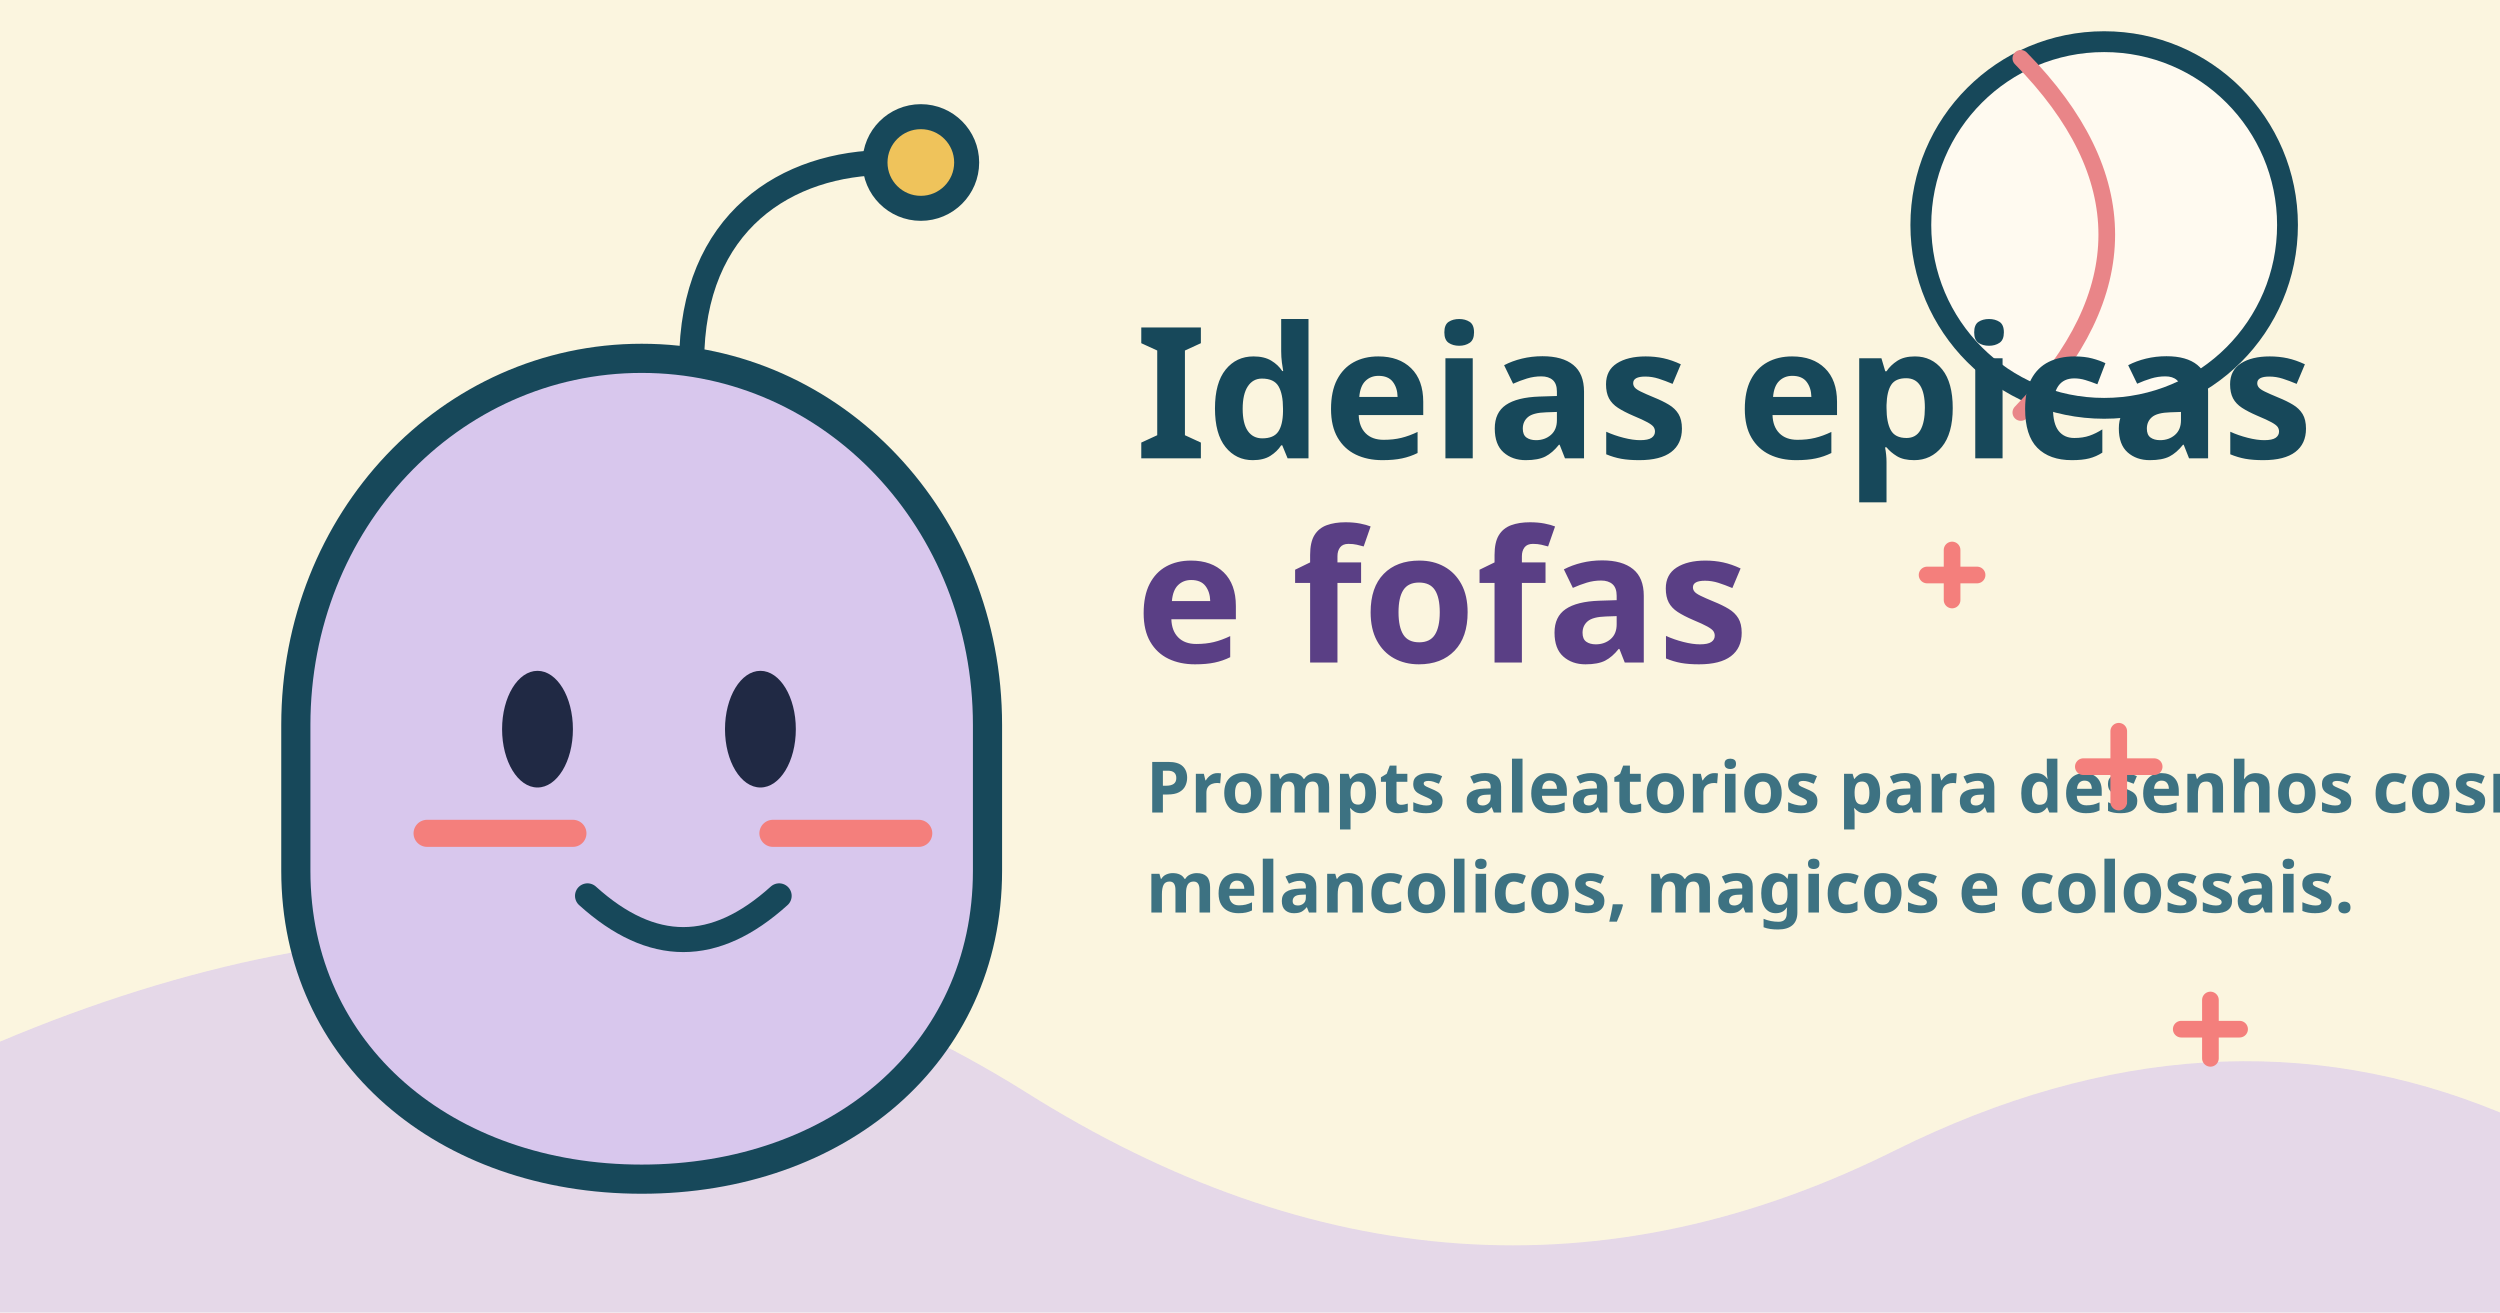
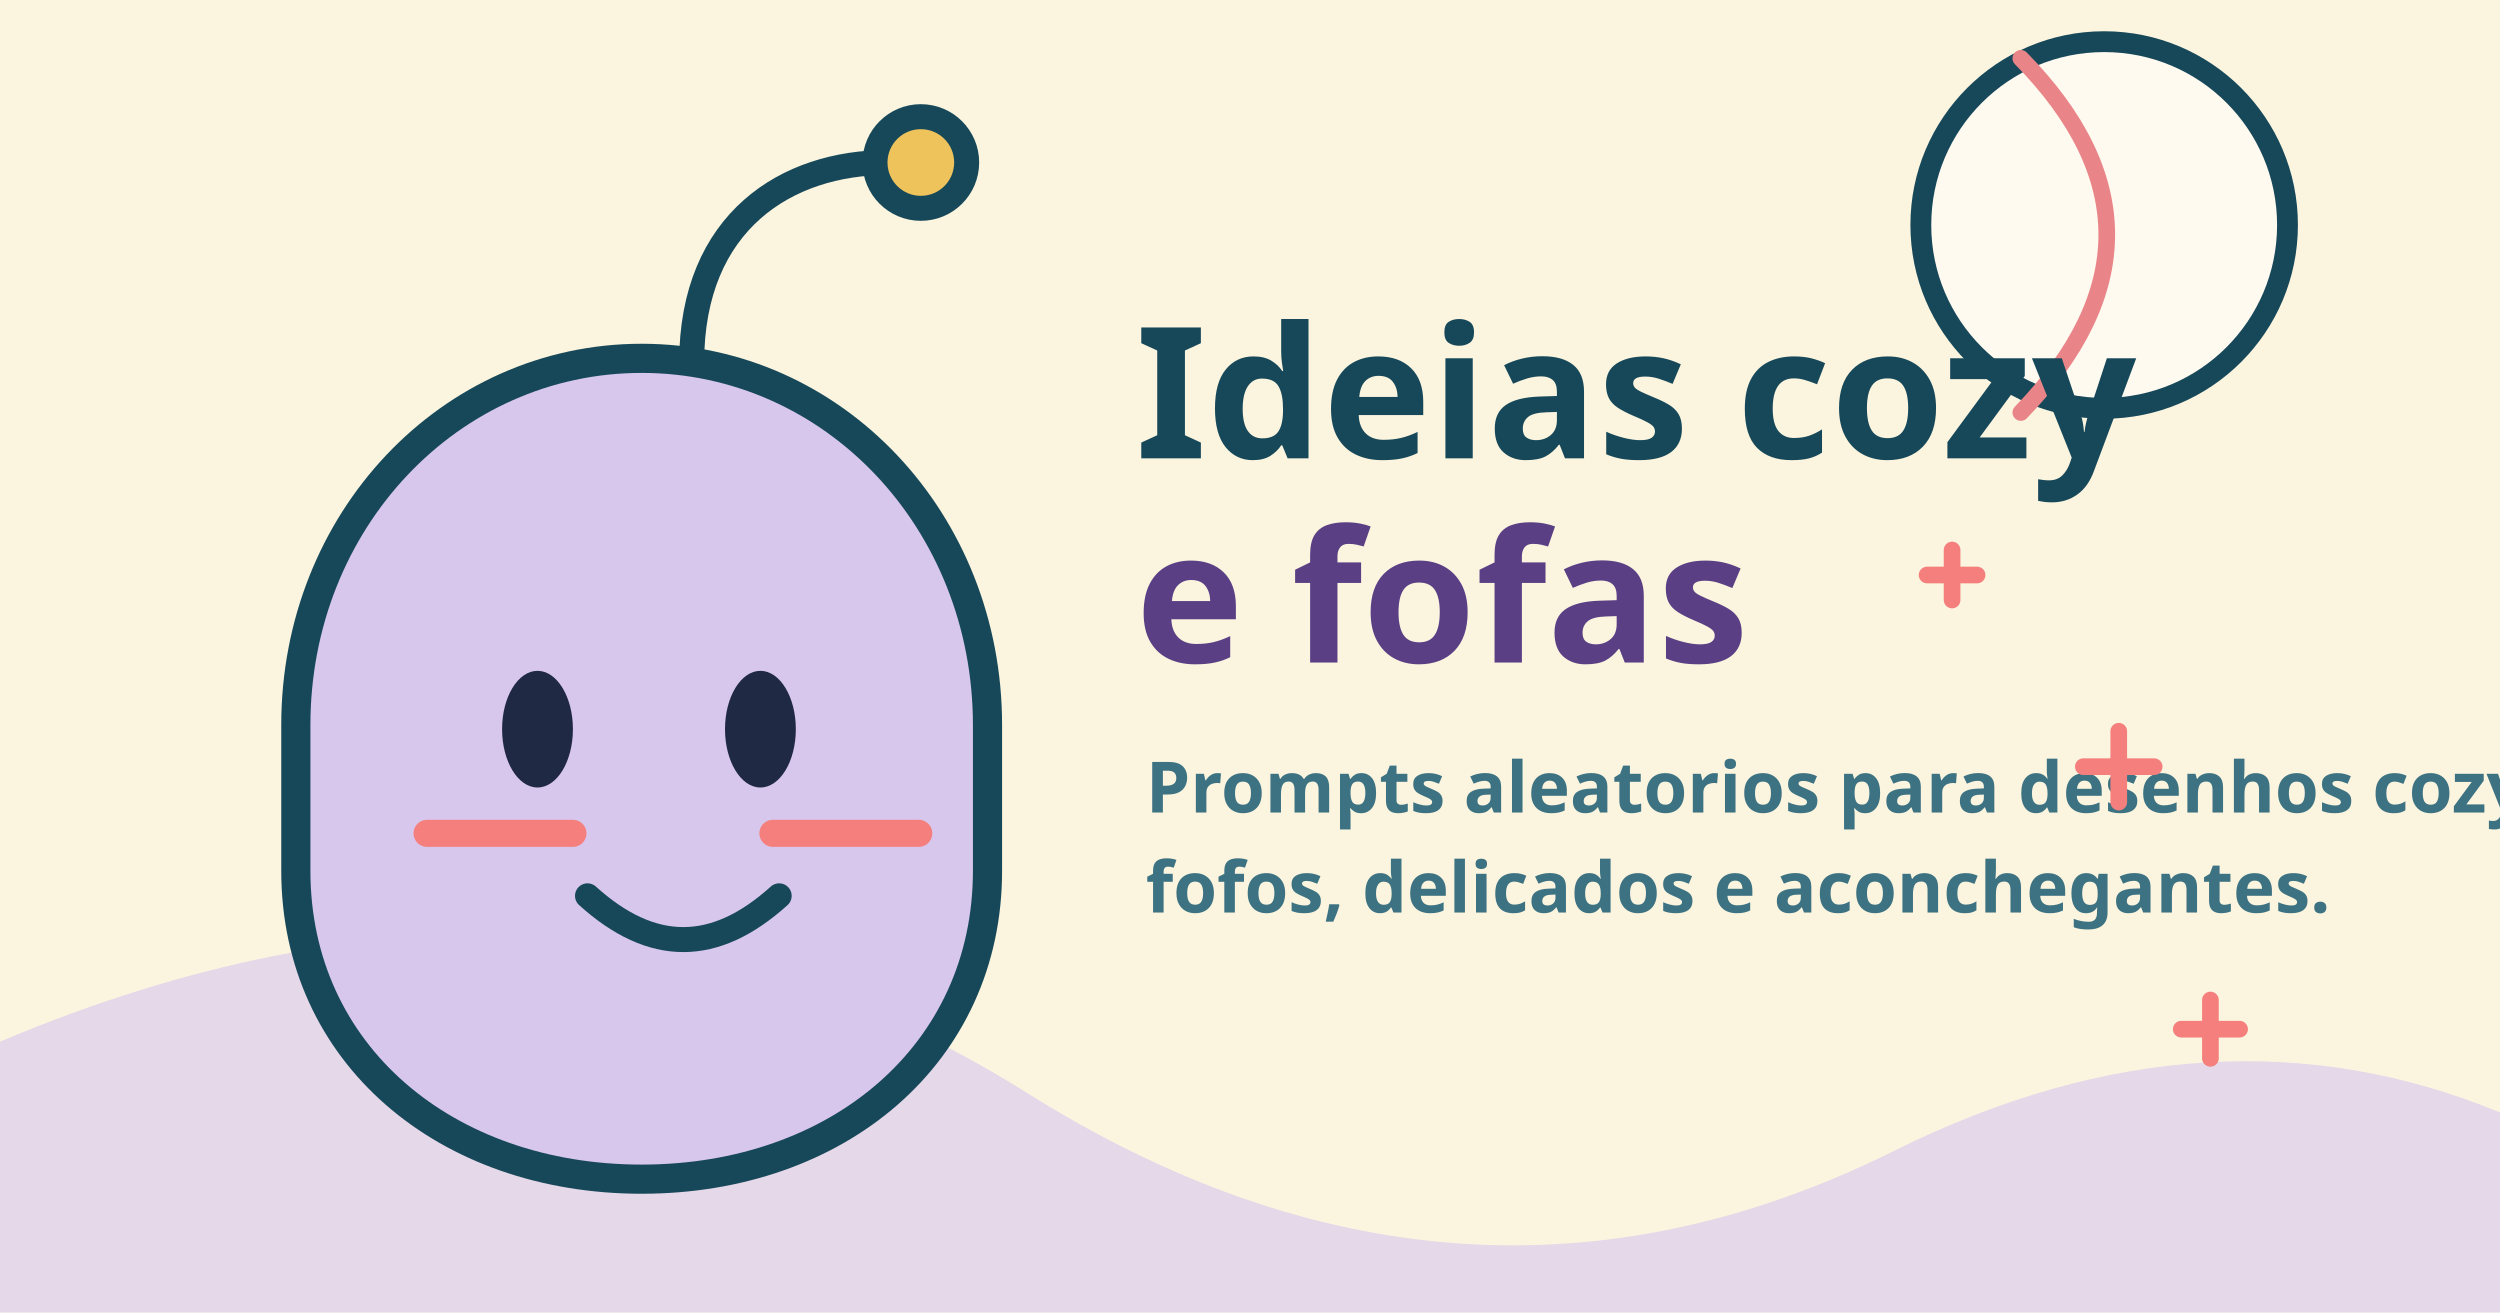
- <svg xmlns="http://www.w3.org/2000/svg" viewBox="0 0 1200 630" role="img" aria-label="Preview do gerador Ideias Epicas e Fofas">
+ <svg xmlns="http://www.w3.org/2000/svg" viewBox="0 0 1200 630" role="img" aria-label="Preview do gerador Ideias Cozy e Fofas">
  <rect width="1200" height="630" fill="#fbf5df" />
  <circle cx="1010" cy="108" r="88" fill="#fffaf0" stroke="#17485a" stroke-width="10" />
  <path d="M970 28c55 56 55 113 0 170" fill="none" stroke="#e98588" stroke-width="8" stroke-linecap="round" />
  <path d="M0 500c180-76 345-68 492 24 138 87 278 98 418 28 101-50 198-56 290-18v96H0z" fill="#d8c7ed" opacity=".65" />
  <path d="M142 348c0-98 74-176 166-176s166 78 166 176v70c0 88-72 148-166 148s-166-60-166-148z" fill="#d8c7ed" stroke="#17485a" stroke-width="14" />
  <path d="M332 174c0-68 46-96 94-96" fill="none" stroke="#17485a" stroke-width="12" stroke-linecap="round" />
  <circle cx="442" cy="78" r="22" fill="#efc35b" stroke="#17485a" stroke-width="12" />
  <ellipse cx="258" cy="350" rx="17" ry="28" fill="#202944" />
  <ellipse cx="365" cy="350" rx="17" ry="28" fill="#202944" />
  <path d="M282 430c31 28 61 28 92 0" fill="none" stroke="#17485a" stroke-width="12" stroke-linecap="round" />
  <path d="M205 400h70M371 400h70" stroke="#f47f7c" stroke-width="13" stroke-linecap="round" />
-   <text x="545" y="220" fill="#17485a" font-family="Trebuchet MS, Segoe UI, sans-serif" font-size="88" font-weight="900">Ideias epicas</text>
+   <text x="545" y="220" fill="#17485a" font-family="Trebuchet MS, Segoe UI, sans-serif" font-size="88" font-weight="900">Ideias cozy</text>
  <text x="545" y="318" fill="#5a3f85" font-family="Trebuchet MS, Segoe UI, sans-serif" font-size="88" font-weight="900">e fofas</text>
-   <text x="550" y="390" fill="#3d7282" font-family="Trebuchet MS, Segoe UI, sans-serif" font-size="34" font-weight="700">Prompts aleatorios para desenhos cosmicos,</text>
-   <text x="550" y="438" fill="#3d7282" font-family="Trebuchet MS, Segoe UI, sans-serif" font-size="34" font-weight="700">melancolicos, magicos e colossais.</text>
+   <text x="550" y="390" fill="#3d7282" font-family="Trebuchet MS, Segoe UI, sans-serif" font-size="34" font-weight="700">Prompts aleatorios para desenhos cozy,</text>
+   <text x="550" y="438" fill="#3d7282" font-family="Trebuchet MS, Segoe UI, sans-serif" font-size="34" font-weight="700">fofos, delicados e aconchegantes.</text>
  <path d="M1000 368h34M1017 351v34M925 276h24M937 264v24M1047 494h28M1061 480v28" stroke="#f47f7c" stroke-width="8" stroke-linecap="round" />
</svg>
